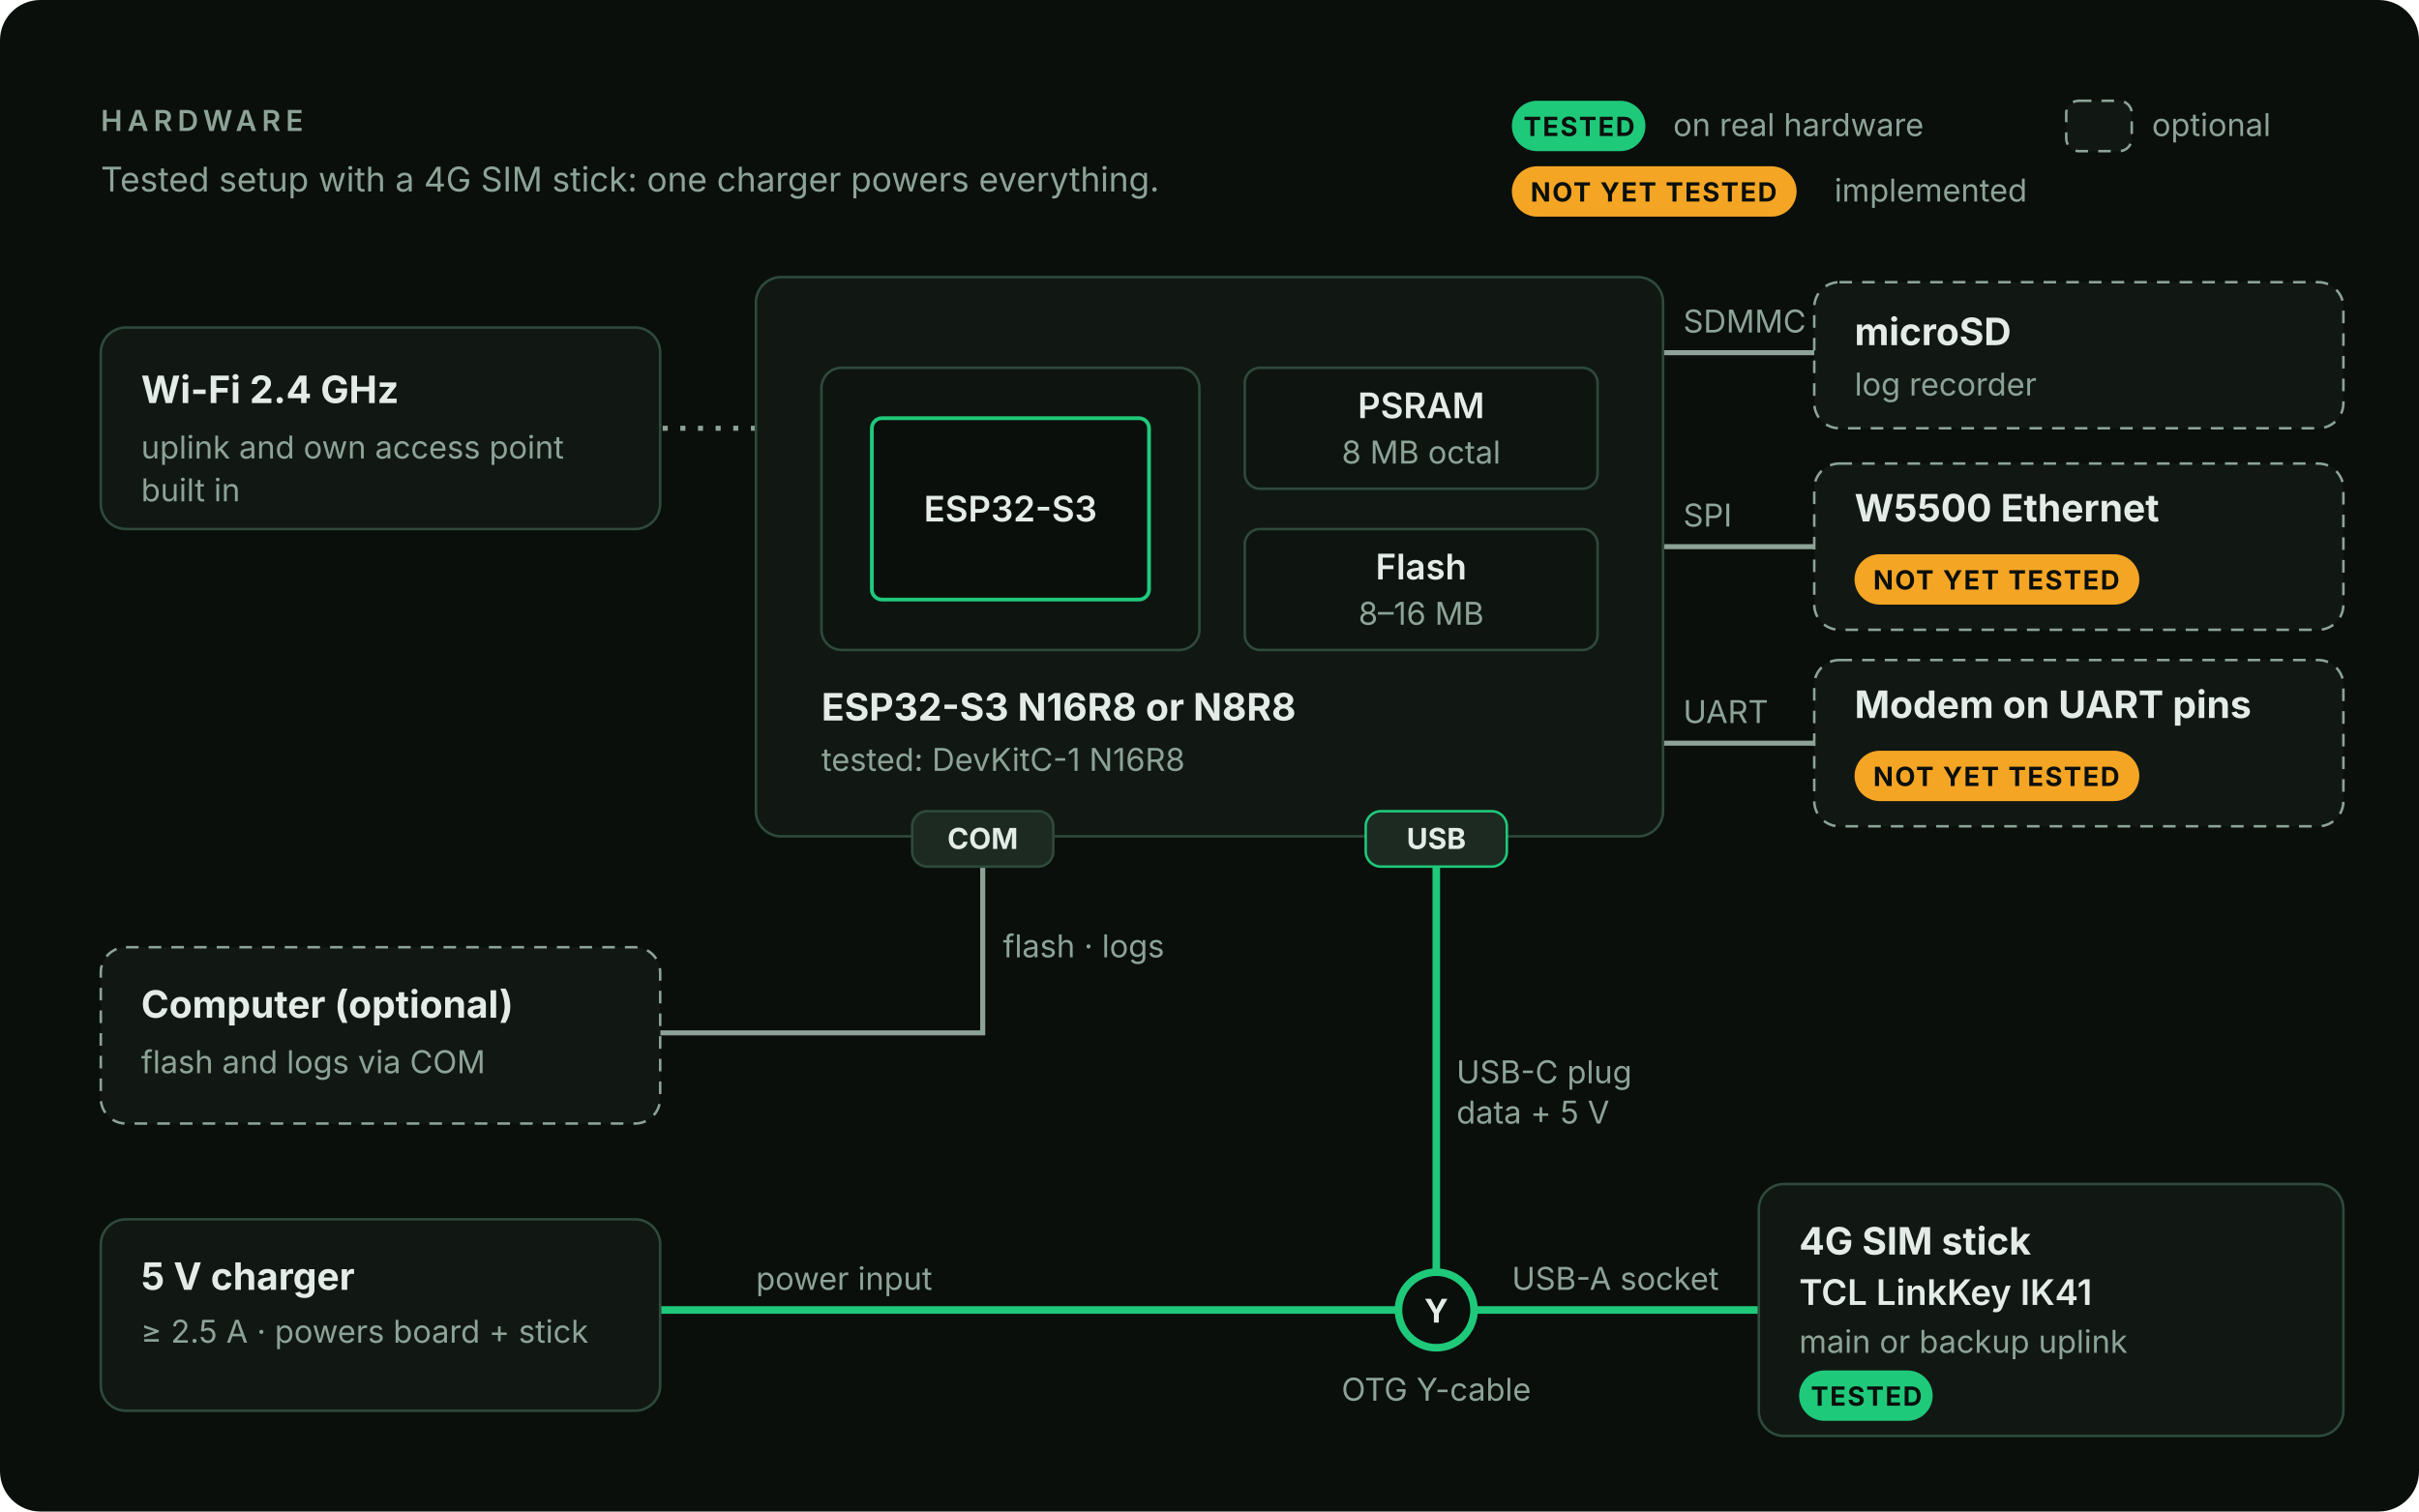
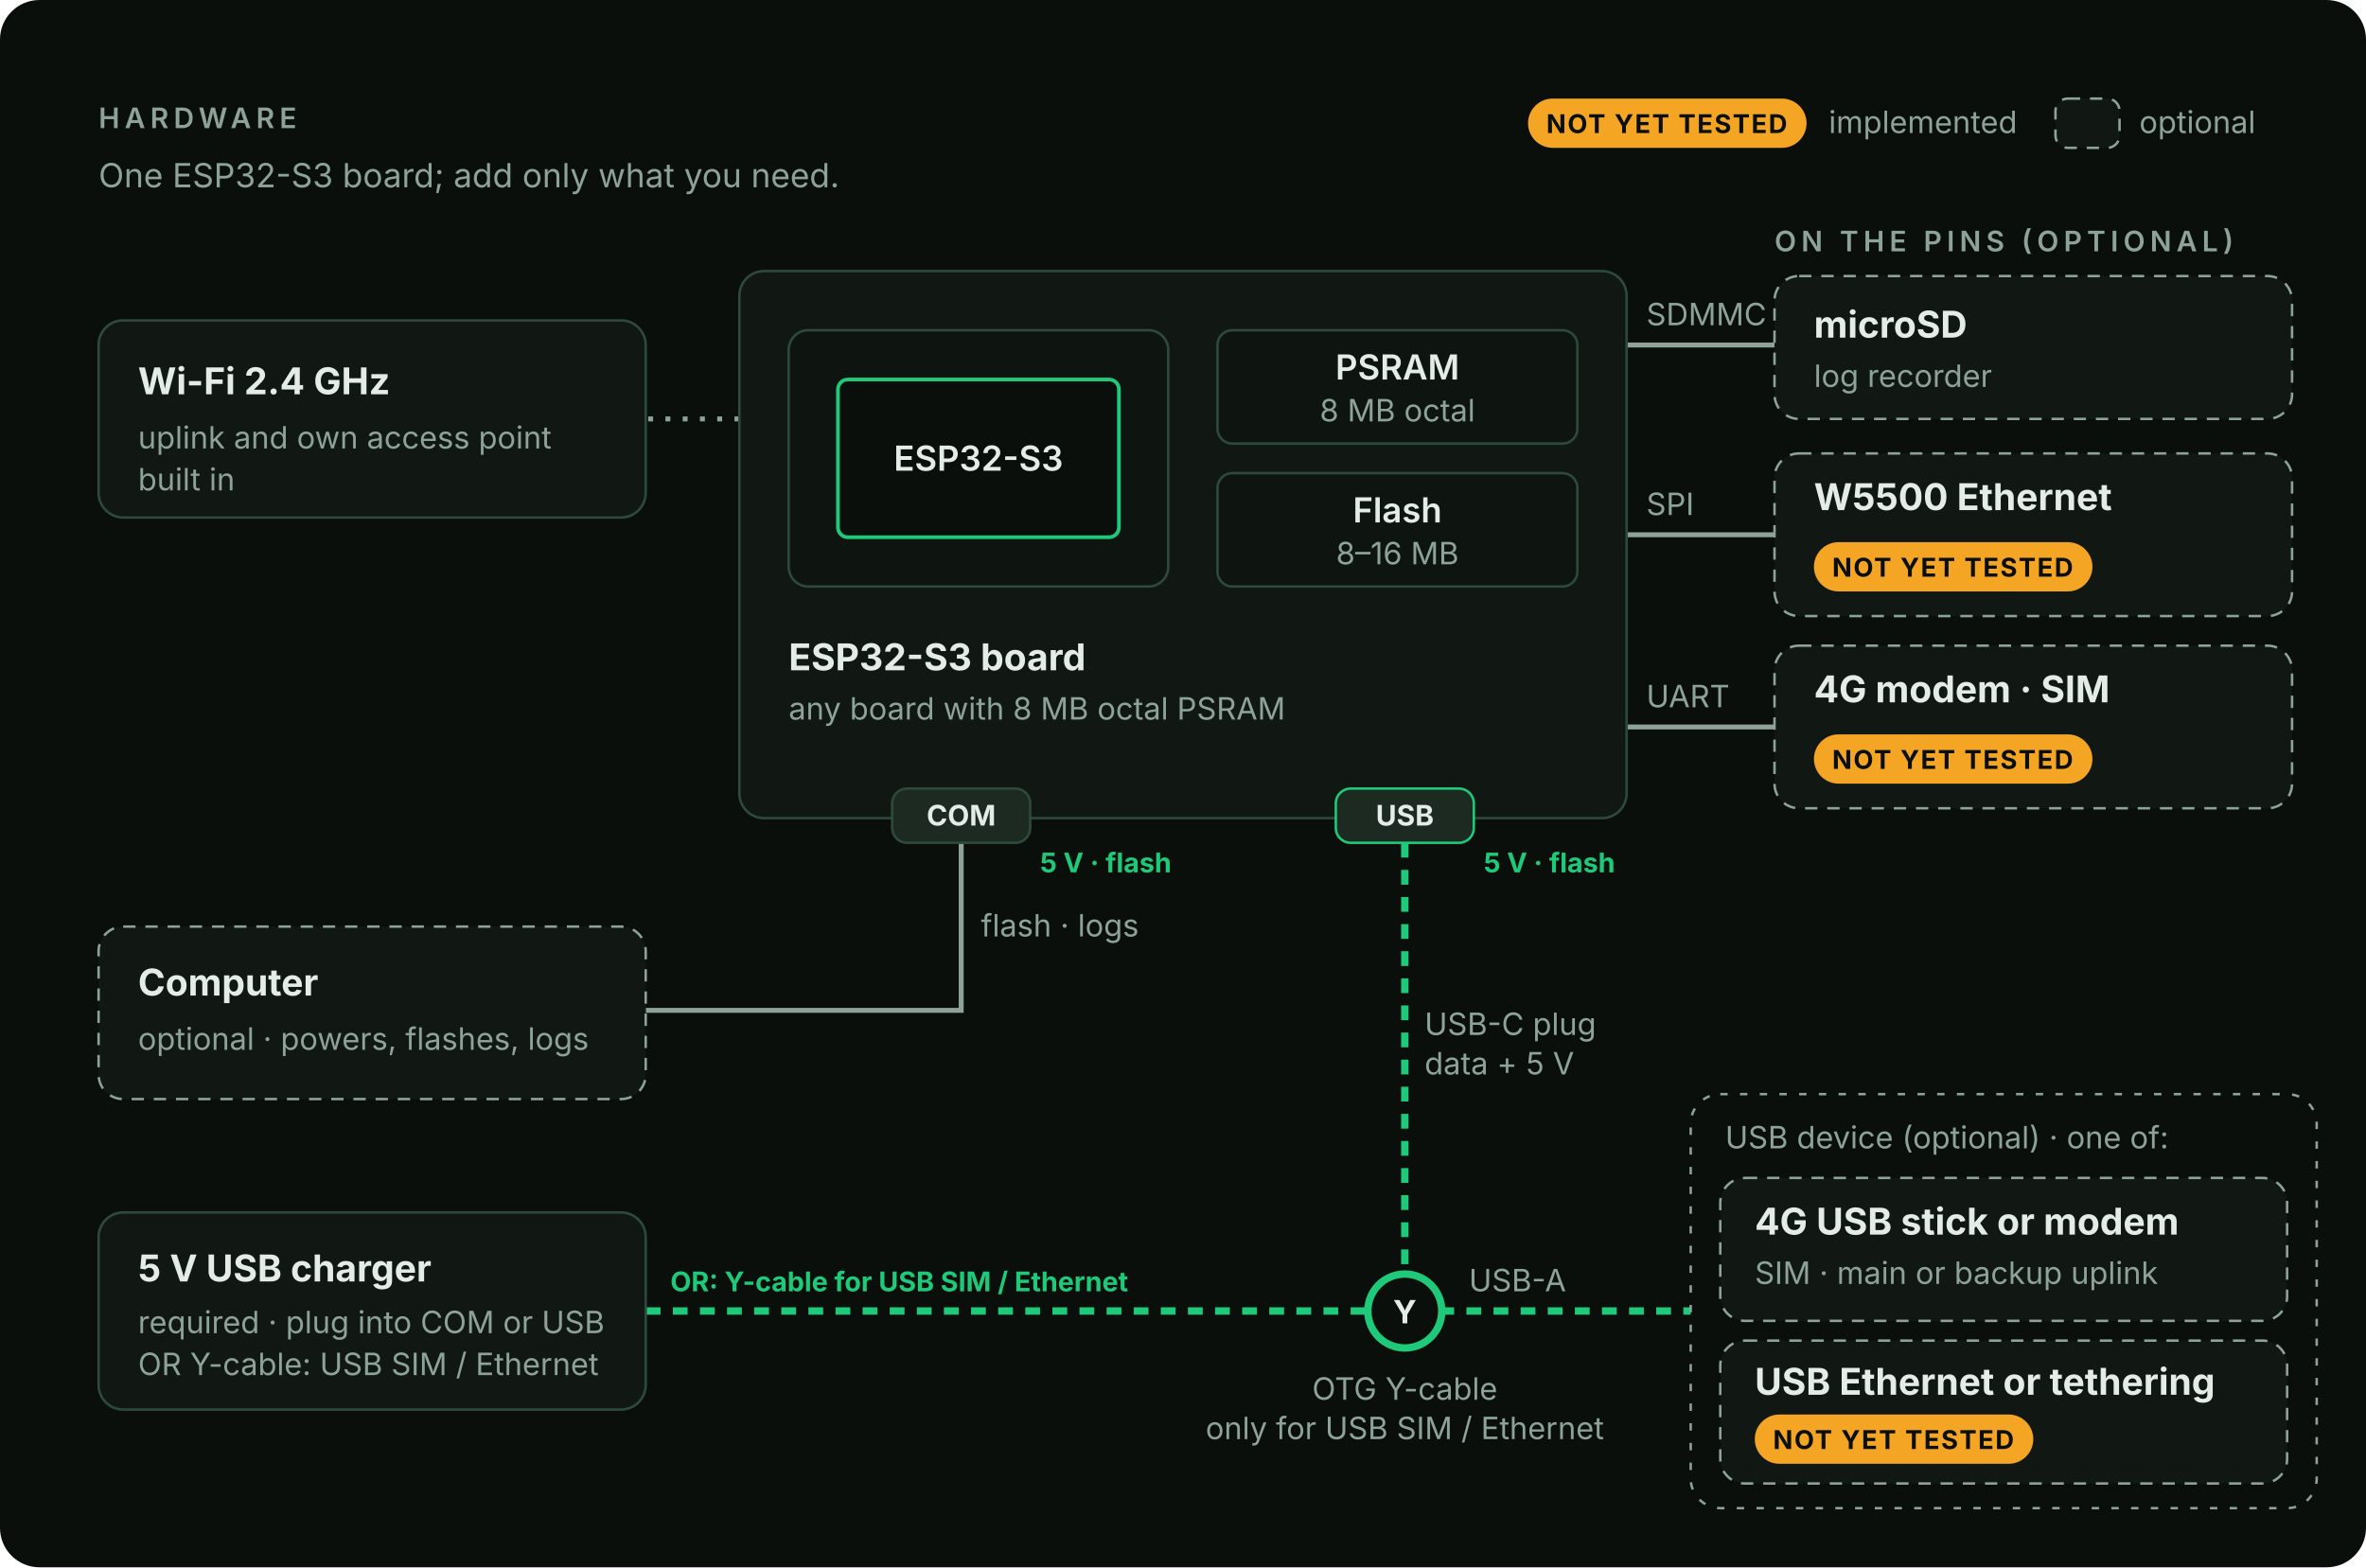
- <svg xmlns="http://www.w3.org/2000/svg" viewBox="0 0 960 600" width="960" height="600" role="img" aria-labelledby="t d">
-   <style>text{font-family:Inter,"Segoe UI",Roboto,"Helvetica Neue",Arial,sans-serif}.hw-bg{fill:#0A0F0C}.hw-box,.hw-board{fill:#111814;stroke:#2E4A3B}.hw-opt{fill:#111814;stroke:#8DA397;stroke-dasharray:5 4}.hw-chip-pkg{fill:#0E1511;stroke:#2E4A3B}.hw-chip{fill:#0A0F0C;stroke:#1FC97A;stroke-width:1.5}.hw-port{fill:#1C2A22;stroke:#2E4A3B}.hw-port-usb{stroke:#1FC97A}.hw-wire{fill:none;stroke:#8DA397;stroke-width:2}.hw-power{stroke:#1FC97A;stroke-width:3}.hw-radio{fill:none;stroke:#8DA397;stroke-width:2;stroke-dasharray:2 5}.hw-y{fill:#0A0F0C;stroke:#1FC97A;stroke-width:3}.hw-hit{fill:transparent}.hw-t{font-size:14px;font-weight:600;fill:#E3ECE6}.hw-h{font-size:15px;font-weight:650;fill:#E3ECE6}.hw-s,.hw-m{font-size:12.5px;fill:#8DA397}.hw-m{font-size:13.5px}.hw-z{font-size:11.5px;font-weight:600;letter-spacing:2px;fill:#8DA397}.hw-port-t,.hw-y-t{font-size:11.5px;font-weight:700;fill:#E3ECE6}.hw-y-t{font-size:13px}.hw-badge-ok{fill:#1FC97A}.hw-badge-warn{fill:#F5A524}.hw-badge-t{font-size:10.5px;font-weight:700;letter-spacing:.6px;fill:#0A0F0C}</style>
-   <rect class="hw-bg" width="960" height="600" rx="16" />
+ <svg xmlns="http://www.w3.org/2000/svg" viewBox="0 0 960 636" width="960" height="636" role="img" aria-labelledby="t d">
+   <style>text{font-family:Inter,"Segoe UI",Roboto,"Helvetica Neue",Arial,sans-serif}.hw-bg{fill:#0A0F0C}.hw-box,.hw-board{fill:#111814;stroke:#2E4A3B}.hw-opt{fill:#111814;stroke:#8DA397;stroke-dasharray:5 4}.hw-group{fill:none;stroke:#8DA397;stroke-dasharray:3 5}.hw-chip-pkg{fill:#0E1511;stroke:#2E4A3B}.hw-chip{fill:#0A0F0C;stroke:#1FC97A;stroke-width:1.5}.hw-port{fill:#1C2A22;stroke:#2E4A3B}.hw-port-usb{stroke:#1FC97A}.hw-wire{fill:none;stroke:#8DA397;stroke-width:2}.hw-power{stroke:#1FC97A;stroke-width:3}.hw-radio{fill:none;stroke:#8DA397;stroke-width:2;stroke-dasharray:2 5}.hw-alt{stroke:#1FC97A;stroke-dasharray:6 5}.hw-y{fill:#0A0F0C;stroke:#1FC97A;stroke-width:3}.hw-hit{fill:transparent}.hw-t{font-size:14px;font-weight:600;fill:#E3ECE6}.hw-h{font-size:15px;font-weight:650;fill:#E3ECE6}.hw-s{font-size:12.5px;fill:#8DA397}.hw-m{font-size:13.5px;fill:#8DA397}.hw-z{font-size:11.5px;font-weight:600;letter-spacing:2px;fill:#8DA397}.hw-port-t{font-size:11.5px;font-weight:700;fill:#E3ECE6}.hw-y-t{font-size:13px;font-weight:700;fill:#E3ECE6}.hw-badge-warn{fill:#F5A524}.hw-pwr-t{font-size:11px;font-weight:700;fill:#1FC97A}.hw-badge-t{font-size:10.5px;font-weight:700;letter-spacing:.6px;fill:#0A0F0C}</style>
+   <rect class="hw-bg" width="960" height="636" rx="16" />
  <text class="hw-z" x="40" y="52">HARDWARE</text>
-   <text class="hw-m" x="40" y="76">Tested setup with a 4G SIM stick: one charger powers everything.</text>
-   <rect class="hw-badge-ok" x="600" y="40" width="53" height="20" rx="10" />
-   <text class="hw-badge-t" x="626.7" y="54" text-anchor="middle">TESTED</text>
-   <text class="hw-s" x="664" y="54">on real hardware</text>
-   <rect class="hw-badge-warn" x="600" y="66" width="113" height="20" rx="10" />
-   <text class="hw-badge-t" x="656.3" y="80" text-anchor="middle">NOT YET TESTED</text>
-   <text class="hw-s" x="728" y="80">implemented</text>
-   <rect class="hw-opt" x="820" y="40" width="26" height="20" rx="5" />
-   <text class="hw-s" x="854" y="54">optional</text>
+   <text class="hw-m" x="40" y="76">One ESP32-S3 board; add only what you need.</text>
+   <rect class="hw-badge-warn" x="620" y="40" width="113" height="20" rx="10" />
+   <text class="hw-badge-t" x="676.3" y="54" text-anchor="middle">NOT YET TESTED</text>
+   <text class="hw-s" x="742" y="54">implemented</text>
+   <rect class="hw-opt" x="834" y="40" width="26" height="20" rx="5" />
+   <text class="hw-s" x="868" y="54">optional</text>
  <path class="hw-radio" d="M300 170H262" />
  <path class="hw-wire" d="M390 342V410H262" />
-   <path class="hw-wire hw-power" d="M262 520H556" />
-   <path class="hw-wire hw-power" d="M570 342V506" />
-   <path class="hw-wire hw-power" d="M584 520H698" />
+   <path class="hw-wire hw-power hw-alt" d="M262 532H556" />
+   <path class="hw-wire hw-power hw-alt" d="M570 342V518" />
+   <path class="hw-wire hw-power hw-alt" d="M584 532H686" />
  <path class="hw-wire" d="M660 140H720" />
  <path class="hw-wire" d="M660 217H720" />
  <path class="hw-wire" d="M660 295H720" />
-   <text class="hw-s" x="578" y="430">USB-C plug</text>
-   <text class="hw-s" x="578" y="446">data + 5 V</text>
-   <text class="hw-s" x="300" y="512">power input</text>
-   <text class="hw-s" x="600" y="512">USB-A socket</text>
+   <text class="hw-s" x="578" y="420">USB-C plug</text>
+   <text class="hw-s" x="578" y="436">data + 5 V</text>
+   <text class="hw-pwr-t" x="272" y="524">OR: Y-cable for USB SIM / Ethernet</text>
+   <text class="hw-s" x="596" y="524">USB-A</text>
  <text class="hw-s" x="398" y="380">flash · logs</text>
  <text class="hw-s" x="668" y="132">SDMMC</text>
  <text class="hw-s" x="668" y="209">SPI</text>
  <text class="hw-s" x="668" y="287">UART</text>
+   <text class="hw-z" x="720" y="102">ON THE PINS (OPTIONAL)</text>
  <g>
    <rect class="hw-board" x="300" y="110" width="360" height="222" rx="10" />
-     <rect class="hw-chip-pkg" x="326" y="146" width="150" height="112" rx="8" />
-     <rect class="hw-chip" x="346" y="166" width="110" height="72" rx="4" />
-     <text class="hw-t" x="401" y="207" text-anchor="middle">ESP32-S3</text>
-     <rect class="hw-chip-pkg" x="494" y="146" width="140" height="48" rx="6" />
-     <text class="hw-t" x="564" y="166" text-anchor="middle">PSRAM</text>
-     <text class="hw-s" x="564" y="184" text-anchor="middle">8 MB octal</text>
-     <rect class="hw-chip-pkg" x="494" y="210" width="140" height="48" rx="6" />
-     <text class="hw-t" x="564" y="230" text-anchor="middle">Flash</text>
-     <text class="hw-s" x="564" y="248" text-anchor="middle">8–16 MB</text>
-     <text class="hw-h" x="326" y="286">ESP32-S3 N16R8 or N8R8</text>
-     <text class="hw-s" x="326" y="306">tested: DevKitC-1 N16R8</text>
-     <rect class="hw-port" x="362" y="322" width="56" height="22" rx="6" />
-     <text class="hw-port-t" x="390" y="337" text-anchor="middle">COM</text>
-     <rect class="hw-port hw-port-usb" x="542" y="322" width="56" height="22" rx="6" />
-     <text class="hw-port-t" x="570" y="337" text-anchor="middle">USB</text>
+     <rect class="hw-chip-pkg" x="320" y="134" width="154" height="104" rx="8" />
+     <rect class="hw-chip" x="340" y="154" width="114" height="64" rx="4" />
+     <text class="hw-t" x="397" y="191" text-anchor="middle">ESP32-S3</text>
+     <rect class="hw-chip-pkg" x="494" y="134" width="146" height="46" rx="6" />
+     <text class="hw-t" x="567.0" y="154" text-anchor="middle">PSRAM</text>
+     <text class="hw-s" x="567.0" y="171" text-anchor="middle">8 MB octal</text>
+     <rect class="hw-chip-pkg" x="494" y="192" width="146" height="46" rx="6" />
+     <text class="hw-t" x="567.0" y="212" text-anchor="middle">Flash</text>
+     <text class="hw-s" x="567.0" y="229" text-anchor="middle">8–16 MB</text>
+     <text class="hw-h" x="320" y="272">ESP32-S3 board</text>
+     <text class="hw-s" x="320" y="292">any board with 8 MB octal PSRAM</text>
+     <rect class="hw-port" x="362" y="320" width="56" height="22" rx="6" />
+     <text class="hw-port-t" x="390" y="335" text-anchor="middle">COM</text>
+     <text class="hw-pwr-t" x="422" y="354">5 V · flash</text>
+     <rect class="hw-port hw-port-usb" x="542" y="320" width="56" height="22" rx="6" />
+     <text class="hw-port-t" x="570" y="335" text-anchor="middle">USB</text>
+     <text class="hw-pwr-t" x="602" y="354">5 V · flash</text>
  </g>
  <g>
    <rect class="hw-box" x="40" y="130" width="222" height="80" rx="10" />
    <text class="hw-h" x="56" y="160">Wi-Fi 2.4 GHz</text>
    <text class="hw-s" x="56" y="182">uplink and own access point</text>
    <text class="hw-s" x="56" y="199">built in</text>
  </g>
  <g>
    <rect class="hw-opt" x="40" y="376" width="222" height="70" rx="10" />
-     <text class="hw-h" x="56" y="404">Computer (optional)</text>
-     <text class="hw-s" x="56" y="426">flash and logs via COM</text>
+     <text class="hw-h" x="56" y="404">Computer</text>
+     <text class="hw-s" x="56" y="426">optional · powers, flashes, logs</text>
  </g>
  <g>
-     <rect class="hw-box" x="40" y="484" width="222" height="76" rx="10" />
-     <text class="hw-h" x="56" y="512">5 V charger</text>
-     <text class="hw-s" x="56" y="533">≥ 2.5 A · powers board + stick</text>
+     <rect class="hw-box" x="40" y="492" width="222" height="80" rx="10" />
+     <text class="hw-h" x="56" y="520">5 V USB charger</text>
+     <text class="hw-s" x="56" y="541">required · plug into COM or USB</text>
+     <text class="hw-s" x="56" y="558">OR Y-cable: USB SIM / Ethernet</text>
  </g>
  <g>
-     <rect class="hw-hit" x="530" y="480" width="80" height="80" rx="12" />
-     <circle class="hw-y" cx="570" cy="520" r="15" />
-     <text class="hw-y-t" x="570" y="525" text-anchor="middle">Y</text>
-     <text class="hw-s" x="570" y="556" text-anchor="middle">OTG Y-cable</text>
+     <rect class="hw-hit" x="530" y="492" width="80" height="96" rx="12" />
+     <circle class="hw-y" cx="570" cy="532" r="15" />
+     <text class="hw-y-t" x="570" y="537" text-anchor="middle">Y</text>
+     <text class="hw-s" x="570" y="568" text-anchor="middle">OTG Y-cable</text>
+     <text class="hw-s" x="570" y="584" text-anchor="middle">only for USB SIM / Ethernet</text>
+   </g>
+   <rect class="hw-group" x="686" y="444" width="254" height="168" rx="12" />
+   <text class="hw-s" x="700" y="466">USB device (optional) · one of:</text>
+   <g>
+     <rect class="hw-opt" x="698" y="478" width="230" height="58" rx="10" />
+     <text class="hw-h" x="712" y="501">4G USB stick or modem</text>
+     <text class="hw-s" x="712" y="521">SIM · main or backup uplink</text>
  </g>
  <g>
-     <rect class="hw-box" x="698" y="470" width="232" height="100" rx="10" />
-     <text class="hw-h" x="714" y="498">4G SIM stick</text>
-     <text class="hw-t" x="714" y="518">TCL LinkKey IK41</text>
-     <text class="hw-s" x="714" y="537">main or backup uplink</text>
-     <rect class="hw-badge-ok" x="714" y="544" width="53" height="20" rx="10" />
-     <text class="hw-badge-t" x="740.7" y="558" text-anchor="middle">TESTED</text>
+     <rect class="hw-opt" x="698" y="544" width="230" height="58" rx="10" />
+     <text class="hw-h" x="712" y="566">USB Ethernet or tethering</text>
+     <rect class="hw-badge-warn" x="712" y="574" width="113" height="20" rx="10" />
+     <text class="hw-badge-t" x="768.3" y="588" text-anchor="middle">NOT YET TESTED</text>
  </g>
  <g>
    <rect class="hw-opt" x="720" y="112" width="210" height="58" rx="10" />
    <text class="hw-h" x="736" y="137">microSD</text>
    <text class="hw-s" x="736" y="157">log recorder</text>
  </g>
  <g>
    <rect class="hw-opt" x="720" y="184" width="210" height="66" rx="10" />
    <text class="hw-h" x="736" y="207">W5500 Ethernet</text>
    <rect class="hw-badge-warn" x="736" y="220" width="113" height="20" rx="10" />
    <text class="hw-badge-t" x="792.3" y="234" text-anchor="middle">NOT YET TESTED</text>
  </g>
  <g>
    <rect class="hw-opt" x="720" y="262" width="210" height="66" rx="10" />
-     <text class="hw-h" x="736" y="285">Modem on UART pins</text>
+     <text class="hw-h" x="736" y="285">4G modem · SIM</text>
    <rect class="hw-badge-warn" x="736" y="298" width="113" height="20" rx="10" />
    <text class="hw-badge-t" x="792.3" y="312" text-anchor="middle">NOT YET TESTED</text>
  </g>
</svg>
